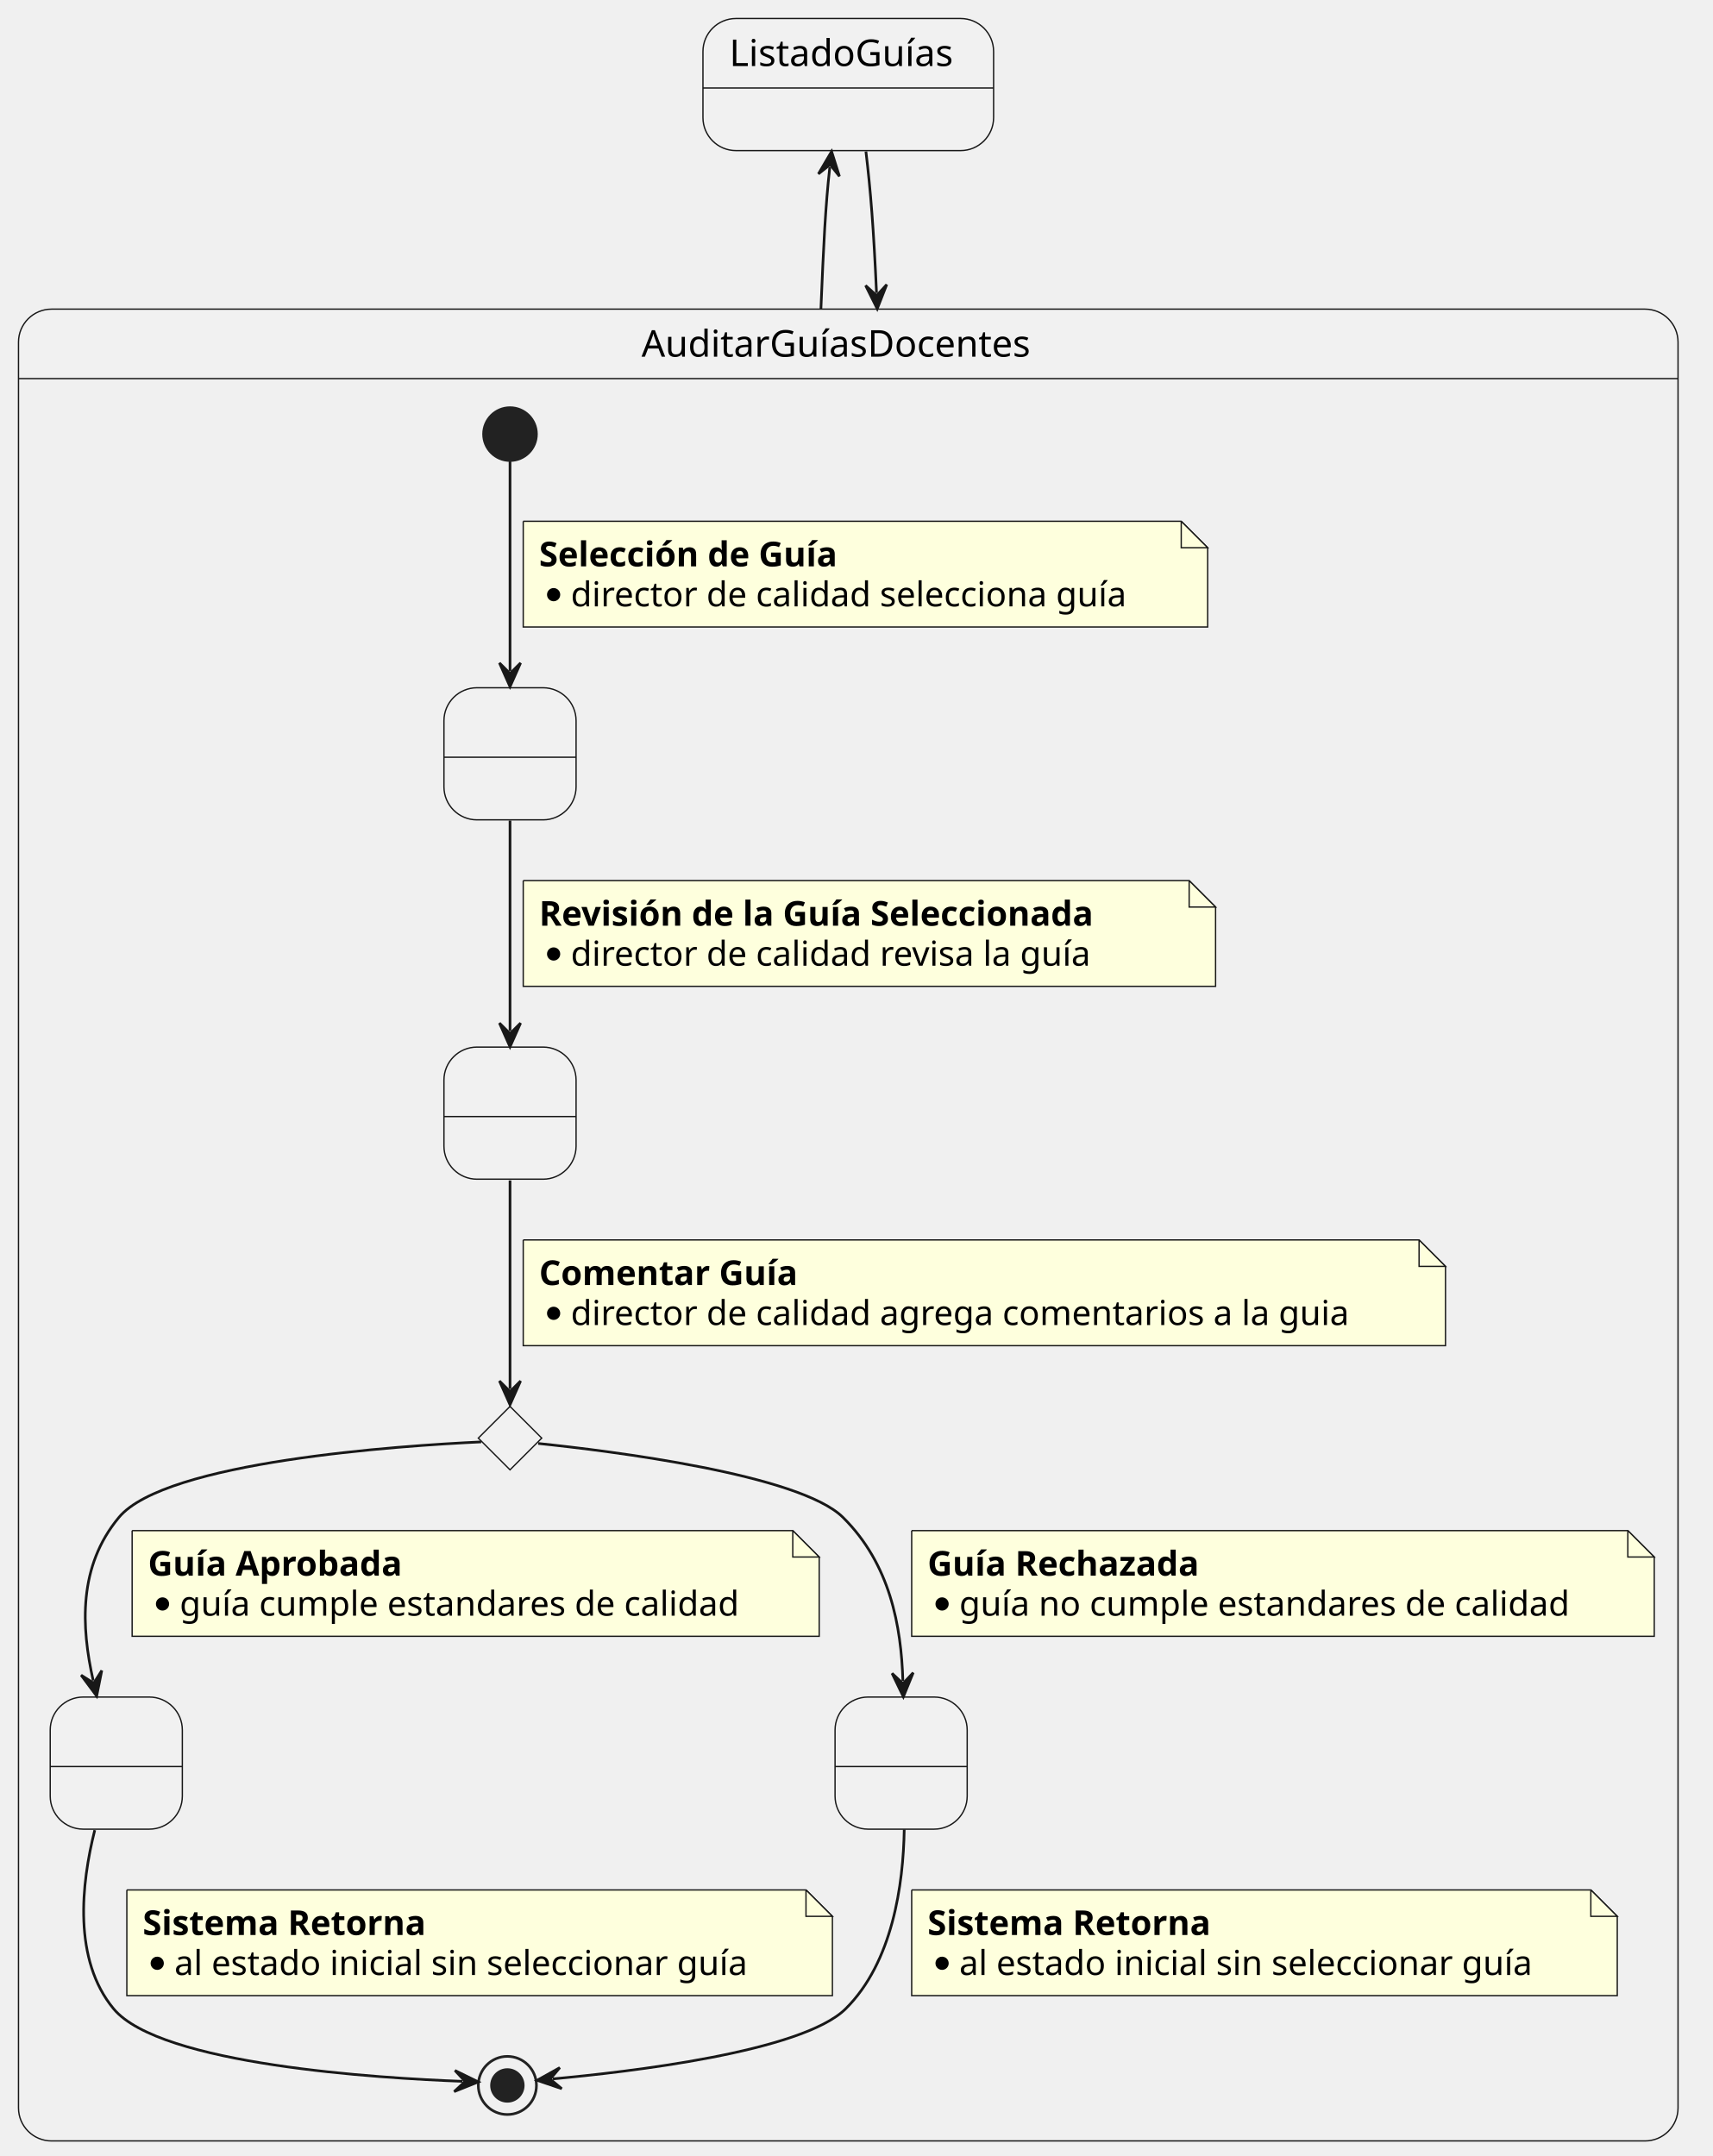
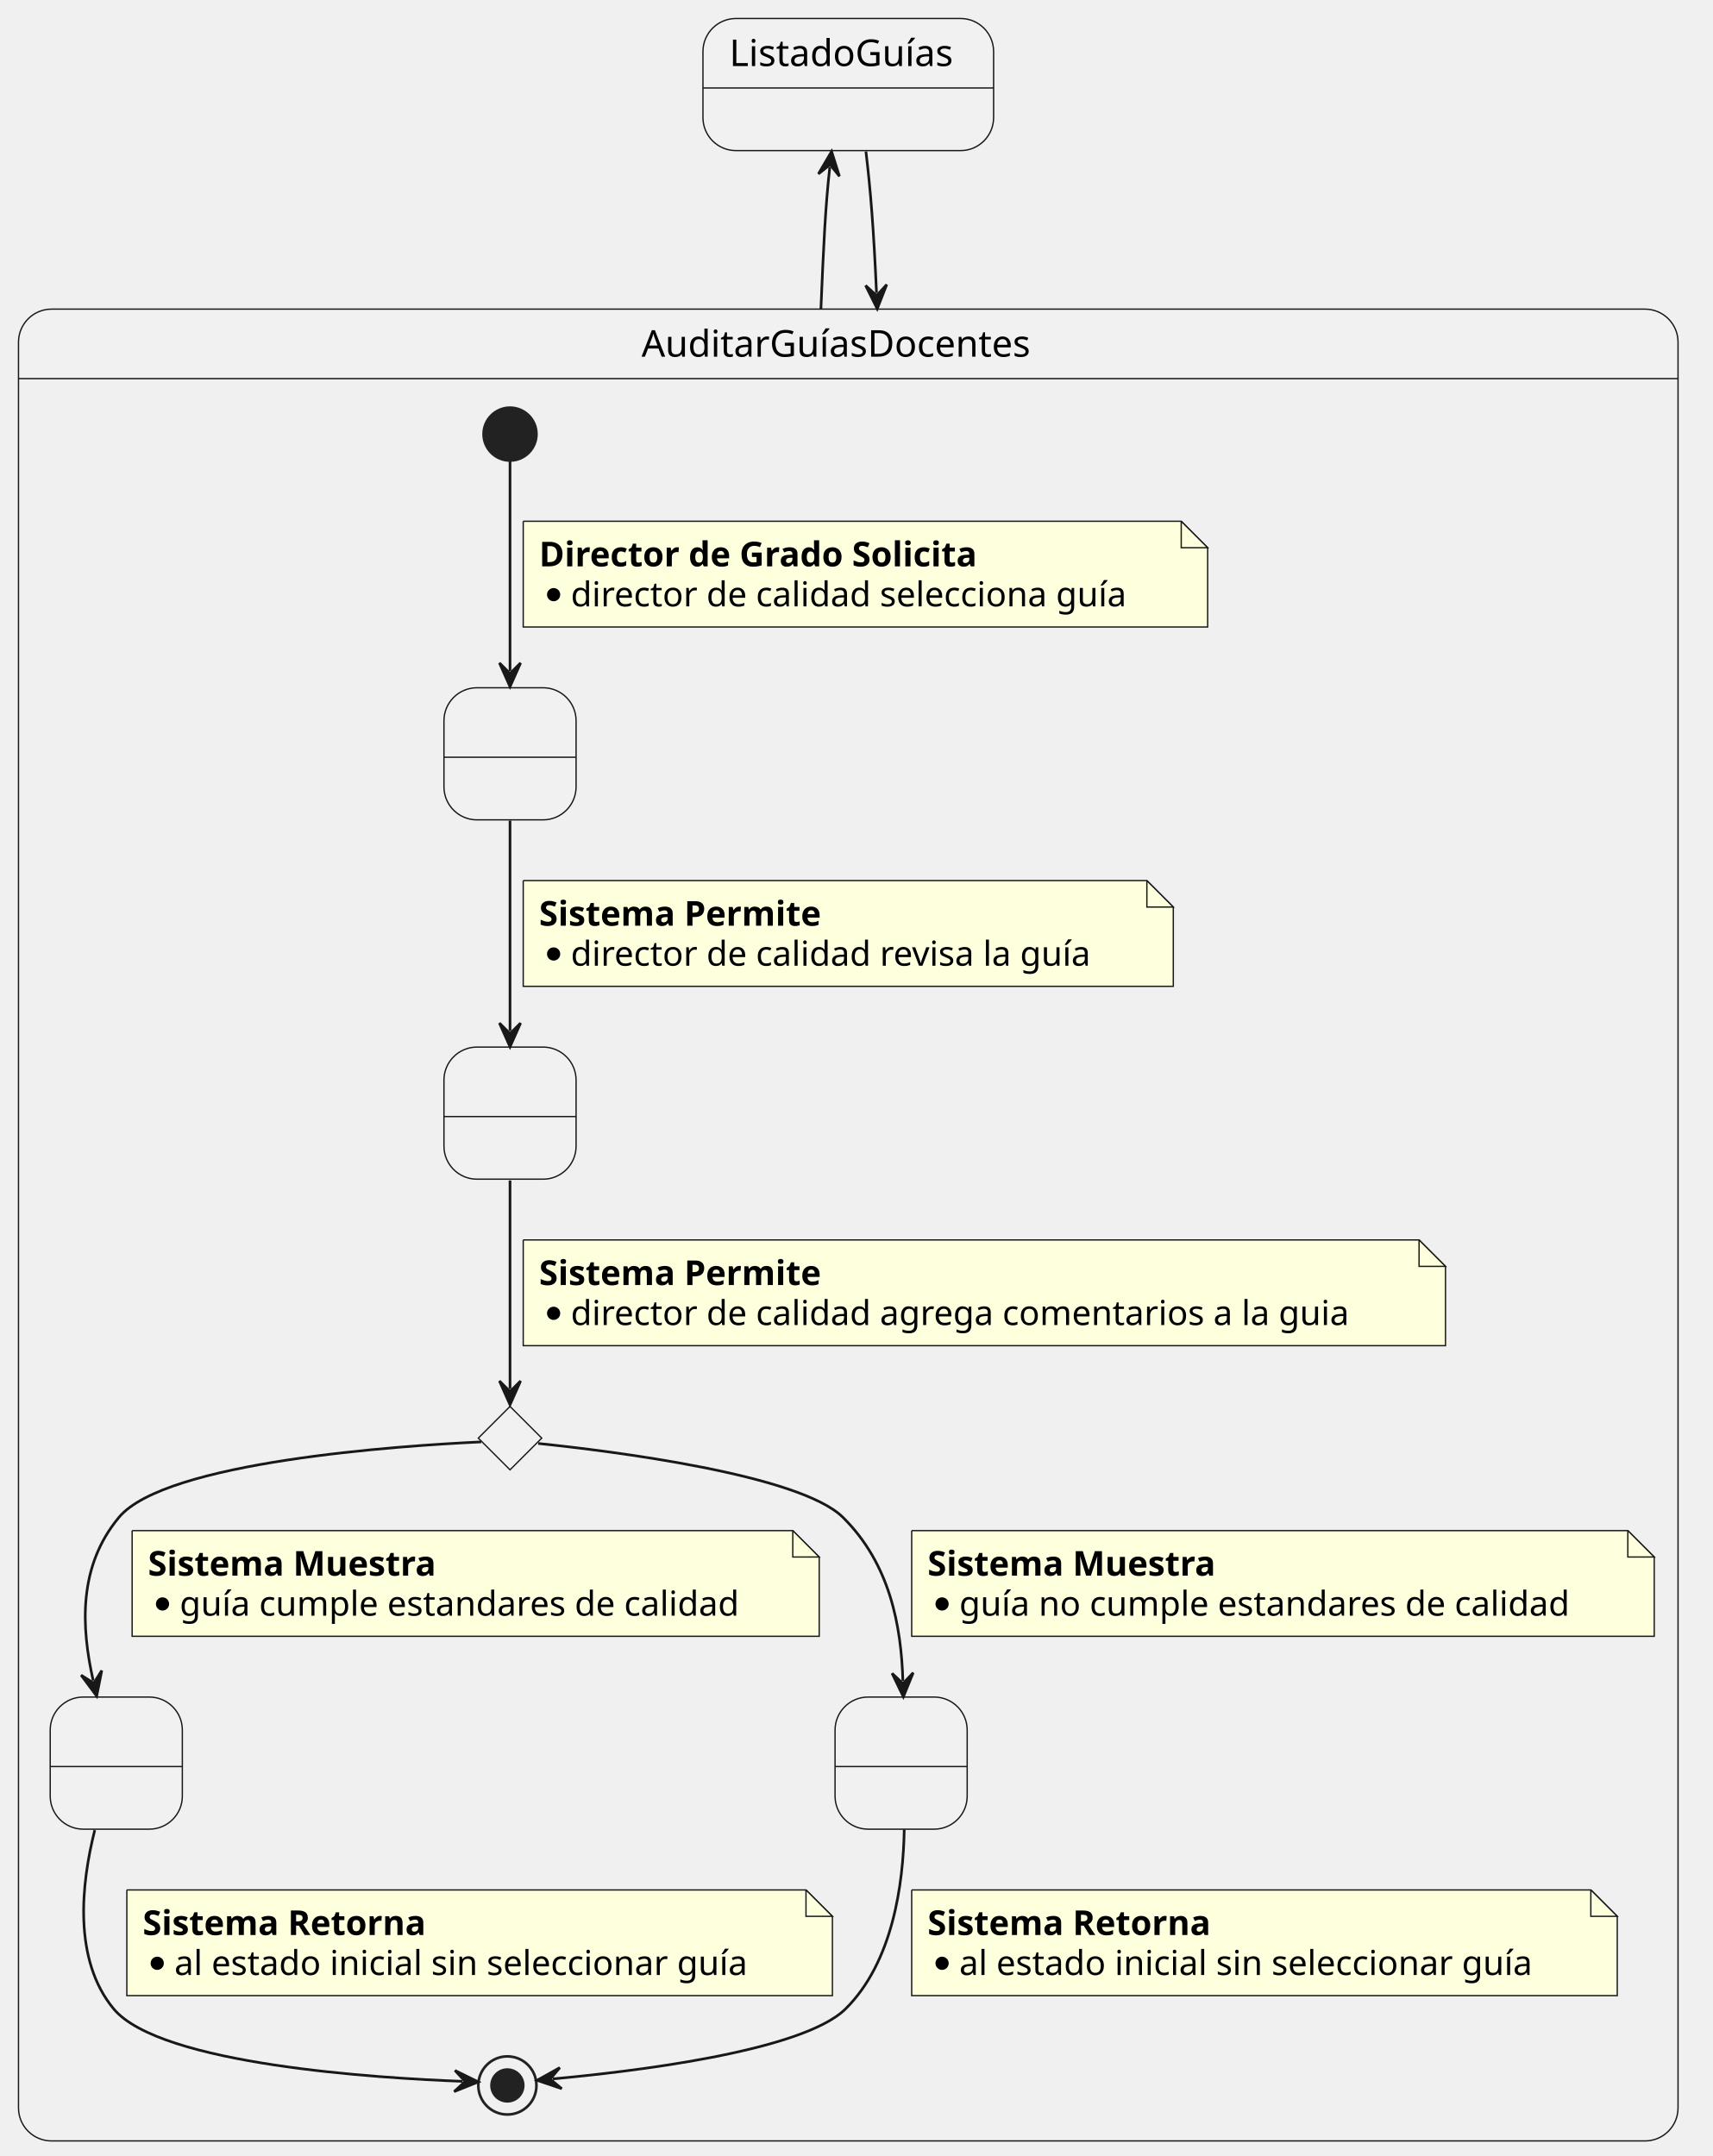
<svg xmlns="http://www.w3.org/2000/svg" contentStyleType="text/css" data-diagram-type="STATE" height="816px" preserveAspectRatio="none" style="width:648px;height:816px;background:#FFFFFF;" version="1.1" viewBox="0 0 648 816" width="648px" zoomAndPan="magnify">
  <defs />
  <g>
    <path d="M19.5,117 L622.5,117 A12.5,12.5 0 0 1 635,129.5 L635,143.297 L7,143.297 L7,129.5 A12.5,12.5 0 0 1 19.5,117 " fill="#F1F1F1" style="stroke:#F1F1F1;stroke-width:1;" />
    <rect fill="#FFFFFF" fill-opacity="0" height="693.297" rx="12.5" ry="12.5" style="stroke:#181818;stroke-width:0.5;" width="628" x="7" y="117" />
    <line style="stroke:#181818;stroke-width:0.5;" x1="7" x2="635" y1="143.297" y2="143.297" />
    <text fill="#000000" font-family="sans-serif" font-size="14" lengthAdjust="spacing" textLength="156.461" x="242.769" y="134.995">AuditarGuíasDocentes</text>
    <g id="AuditarGuíasDocentes.SeleccionarGuia">
      <rect fill="#F1F1F1" height="50" rx="12.5" ry="12.5" style="stroke:#181818;stroke-width:0.5;" width="50" x="168" y="260.297" />
      <line style="stroke:#181818;stroke-width:0.5;" x1="168" x2="218" y1="286.594" y2="286.594" />
      <text fill="#000000" font-family="sans-serif" font-size="14" lengthAdjust="spacing" textLength="4.45" x="190.775" y="278.292"> </text>
    </g>
    <g id="AuditarGuíasDocentes.RevisarGuia">
      <rect fill="#F1F1F1" height="50" rx="12.5" ry="12.5" style="stroke:#181818;stroke-width:0.5;" width="50" x="168" y="396.297" />
      <line style="stroke:#181818;stroke-width:0.5;" x1="168" x2="218" y1="422.594" y2="422.594" />
      <text fill="#000000" font-family="sans-serif" font-size="14" lengthAdjust="spacing" textLength="4.45" x="190.775" y="414.292"> </text>
    </g>
    <g id="elem_RealizarComentarios">
      <polygon fill="#F1F1F1" points="193,532.297,205,544.297,193,556.297,181,544.297,193,532.297" style="stroke:#181818;stroke-width:0.5;" />
    </g>
    <g id="AuditarGuíasDocentes.GuardarAuditoria">
      <rect fill="#F1F1F1" height="50" rx="12.5" ry="12.5" style="stroke:#181818;stroke-width:0.5;" width="50" x="19" y="642.297" />
      <line style="stroke:#181818;stroke-width:0.5;" x1="19" x2="69" y1="668.594" y2="668.594" />
      <text fill="#000000" font-family="sans-serif" font-size="14" lengthAdjust="spacing" textLength="4.45" x="41.775" y="660.292"> </text>
    </g>
    <g id="AuditarGuíasDocentes.GuiaConProblemas">
      <rect fill="#F1F1F1" height="50" rx="12.5" ry="12.5" style="stroke:#181818;stroke-width:0.5;" width="50" x="316" y="642.297" />
      <line style="stroke:#181818;stroke-width:0.5;" x1="316" x2="366" y1="668.594" y2="668.594" />
      <text fill="#000000" font-family="sans-serif" font-size="14" lengthAdjust="spacing" textLength="4.45" x="338.775" y="660.292"> </text>
    </g>
    <ellipse cx="193" cy="164.297" fill="#222222" rx="10" ry="10" style="stroke:#222222;stroke-width:1;" />
    <ellipse cx="192" cy="789.297" fill="#FFFFFF" fill-opacity="0" rx="11" ry="11" style="stroke:#222222;stroke-width:1;" />
    <ellipse cx="192" cy="789.297" fill="#222222" rx="6" ry="6" style="stroke:#222222;stroke-width:1;" />
    <g id="link_*start*AuditarGuíasDocentes_SeleccionarGuia">
      <path d="M193,174.637 C193,192.827 193,227.537 193,253.907 " fill="#FFFFFF" fill-opacity="0" id="*start*AuditarGuíasDocentes-to-SeleccionarGuia" style="stroke:#181818;stroke-width:1;" />
      <polygon fill="#181818" points="193,259.907,197,250.907,193,254.907,189,250.907,193,259.907" style="stroke:#181818;stroke-width:1;" />
      <path d="M198,197.297 L198,237.297 L457,237.297 L457,207.297 L447,197.297 L198,197.297 " fill="#FEFFDD" style="stroke:#181818;stroke-width:0.5;" />
      <path d="M447,197.297 L447,207.297 L457,207.297 L447,197.297 " fill="#FEFFDD" style="stroke:#181818;stroke-width:0.5;" />
-       <text fill="#000000" font-family="sans-serif" font-size="13" font-weight="bold" lengthAdjust="spacing" textLength="129.835" x="204" y="214.364">Selección de Guía</text>
+       <text fill="#000000" font-family="sans-serif" font-size="13" font-weight="bold" lengthAdjust="spacing" textLength="189.884" x="204" y="214.364">Director de Grado Solicita</text>
      <ellipse cx="209.5" cy="225.062" fill="#000000" rx="2.5" ry="2.5" />
      <text fill="#000000" font-family="sans-serif" font-size="13" lengthAdjust="spacing" textLength="226.852" x="216" y="229.497">director de calidad selecciona guía</text>
    </g>
    <g id="link_SeleccionarGuia_RevisarGuia">
      <path d="M193,310.567 C193,334.847 193,365.987 193,390.207 " fill="#FFFFFF" fill-opacity="0" id="SeleccionarGuia-to-RevisarGuia" style="stroke:#181818;stroke-width:1;" />
      <polygon fill="#181818" points="193,396.207,197,387.207,193,391.207,189,387.207,193,396.207" style="stroke:#181818;stroke-width:1;" />
-       <path d="M198,333.297 L198,373.297 L460,373.297 L460,343.297 L450,333.297 L198,333.297 " fill="#FEFFDD" style="stroke:#181818;stroke-width:0.5;" />
-       <path d="M450,333.297 L450,343.297 L460,343.297 L450,333.297 " fill="#FEFFDD" style="stroke:#181818;stroke-width:0.5;" />
-       <text fill="#000000" font-family="sans-serif" font-size="13" font-weight="bold" lengthAdjust="spacing" textLength="241.103" x="204" y="350.364">Revisión de la Guía Seleccionada</text>
+       <path d="M198,333.297 L198,373.297 L444,373.297 L444,343.297 L434,333.297 L198,333.297 " fill="#FEFFDD" style="stroke:#181818;stroke-width:0.5;" />
+       <path d="M434,333.297 L434,343.297 L444,343.297 L434,333.297 " fill="#FEFFDD" style="stroke:#181818;stroke-width:0.5;" />
+       <text fill="#000000" font-family="sans-serif" font-size="13" font-weight="bold" lengthAdjust="spacing" textLength="121.221" x="204" y="350.364">Sistema Permite</text>
      <ellipse cx="209.5" cy="361.062" fill="#000000" rx="2.5" ry="2.5" />
      <text fill="#000000" font-family="sans-serif" font-size="13" lengthAdjust="spacing" textLength="213.503" x="216" y="365.497">director de calidad revisa la guía</text>
    </g>
    <g id="link_RevisarGuia_RealizarComentarios">
      <path d="M193,446.787 C193,472.607 193,506.207 193,525.667 " fill="#FFFFFF" fill-opacity="0" id="RevisarGuia-to-RealizarComentarios" style="stroke:#181818;stroke-width:1;" />
      <polygon fill="#181818" points="193,531.667,197,522.667,193,526.667,189,522.667,193,531.667" style="stroke:#181818;stroke-width:1;" />
      <path d="M198,469.297 L198,509.297 L547,509.297 L547,479.297 L537,469.297 L198,469.297 " fill="#FEFFDD" style="stroke:#181818;stroke-width:0.5;" />
      <path d="M537,469.297 L537,479.297 L547,479.297 L537,469.297 " fill="#FEFFDD" style="stroke:#181818;stroke-width:0.5;" />
-       <text fill="#000000" font-family="sans-serif" font-size="13" font-weight="bold" lengthAdjust="spacing" textLength="109.167" x="204" y="486.364">Comentar Guía</text>
+       <text fill="#000000" font-family="sans-serif" font-size="13" font-weight="bold" lengthAdjust="spacing" textLength="121.221" x="204" y="486.364">Sistema Permite</text>
      <ellipse cx="209.5" cy="497.062" fill="#000000" rx="2.5" ry="2.5" />
      <text fill="#000000" font-family="sans-serif" font-size="13" lengthAdjust="spacing" textLength="316.875" x="216" y="501.497">director de calidad agrega comentarios a la guia</text>
    </g>
    <g id="link_RealizarComentarios_GuardarAuditoria">
      <path d="M182.09,545.727 C150.91,547.187 62.59,553.167 45,574.297 C29.57,592.837 30.686,615.663 35.266,636.063 " fill="#FFFFFF" fill-opacity="0" id="RealizarComentarios-to-GuardarAuditoria" style="stroke:#181818;stroke-width:1;" />
      <polygon fill="#181818" points="36.58,641.917,38.511,632.259,35.485,637.038,30.706,634.012,36.58,641.917" style="stroke:#181818;stroke-width:1;" />
      <path d="M50,579.297 L50,619.297 L310,619.297 L310,589.297 L300,579.297 L50,579.297 " fill="#FEFFDD" style="stroke:#181818;stroke-width:0.5;" />
      <path d="M300,579.297 L300,589.297 L310,589.297 L300,579.297 " fill="#FEFFDD" style="stroke:#181818;stroke-width:0.5;" />
-       <text fill="#000000" font-family="sans-serif" font-size="13" font-weight="bold" lengthAdjust="spacing" textLength="108.545" x="56" y="596.364">Guía Aprobada</text>
+       <text fill="#000000" font-family="sans-serif" font-size="13" font-weight="bold" lengthAdjust="spacing" textLength="123.576" x="56" y="596.364">Sistema Muestra</text>
      <ellipse cx="61.5" cy="607.062" fill="#000000" rx="2.5" ry="2.5" />
      <text fill="#000000" font-family="sans-serif" font-size="13" lengthAdjust="spacing" textLength="227.976" x="68" y="611.497">guía cumple estandares de calidad</text>
    </g>
    <g id="link_GuardarAuditoria_*end*AuditarGuíasDocentes">
      <path d="M35.86,692.667 C30.72,713.057 27.6,741.737 43,760.297 C60.65,781.567 143.614,786.562 175.014,787.742 " fill="#FFFFFF" fill-opacity="0" id="GuardarAuditoria-to-*end*AuditarGuíasDocentes" style="stroke:#181818;stroke-width:1;" />
      <polygon fill="#181818" points="181.01,787.967,172.167,783.632,176.013,787.779,171.866,791.626,181.01,787.967" style="stroke:#181818;stroke-width:1;" />
      <path d="M48,715.297 L48,755.297 L315,755.297 L315,725.297 L305,715.297 L48,715.297 " fill="#FEFFDD" style="stroke:#181818;stroke-width:0.5;" />
      <path d="M305,715.297 L305,725.297 L315,725.297 L305,715.297 " fill="#FEFFDD" style="stroke:#181818;stroke-width:0.5;" />
      <text fill="#000000" font-family="sans-serif" font-size="13" font-weight="bold" lengthAdjust="spacing" textLength="121.843" x="54" y="732.364">Sistema Retorna</text>
      <ellipse cx="59.5" cy="743.062" fill="#000000" rx="2.5" ry="2.5" />
      <text fill="#000000" font-family="sans-serif" font-size="13" lengthAdjust="spacing" textLength="234.565" x="66" y="747.497">al estado inicial sin seleccionar guía</text>
    </g>
    <g id="link_RealizarComentarios_GuiaConProblemas">
      <path d="M203.66,546.317 C231,549.157 302.58,558.017 319,574.297 C336.84,591.987 341.038,615.4 341.668,636.2 " fill="#FFFFFF" fill-opacity="0" id="RealizarComentarios-to-GuiaConProblemas" style="stroke:#181818;stroke-width:1;" />
      <polygon fill="#181818" points="341.85,642.197,345.576,633.08,341.699,637.199,337.579,633.322,341.85,642.197" style="stroke:#181818;stroke-width:1;" />
      <path d="M345,579.297 L345,619.297 L626,619.297 L626,589.297 L616,579.297 L345,579.297 " fill="#FEFFDD" style="stroke:#181818;stroke-width:0.5;" />
      <path d="M616,579.297 L616,589.297 L626,589.297 L616,579.297 " fill="#FEFFDD" style="stroke:#181818;stroke-width:0.5;" />
-       <text fill="#000000" font-family="sans-serif" font-size="13" font-weight="bold" lengthAdjust="spacing" textLength="116.657" x="351" y="596.364">Guía Rechazada</text>
+       <text fill="#000000" font-family="sans-serif" font-size="13" font-weight="bold" lengthAdjust="spacing" textLength="123.576" x="351" y="596.364">Sistema Muestra</text>
      <ellipse cx="356.5" cy="607.062" fill="#000000" rx="2.5" ry="2.5" />
      <text fill="#000000" font-family="sans-serif" font-size="13" lengthAdjust="spacing" textLength="248.301" x="363" y="611.497">guía no cumple estandares de calidad</text>
    </g>
    <g id="link_GuiaConProblemas_*end*AuditarGuíasDocentes">
      <path d="M342.18,692.427 C341.83,713.237 337.8,742.657 320,760.297 C303.44,776.707 237.295,784.24 209.215,786.81 " fill="#FFFFFF" fill-opacity="0" id="GuiaConProblemas-to-*end*AuditarGuíasDocentes" style="stroke:#181818;stroke-width:1;" />
      <polygon fill="#181818" points="203.24,787.357,212.567,790.52,208.219,786.901,211.838,782.553,203.24,787.357" style="stroke:#181818;stroke-width:1;" />
      <path d="M345,715.297 L345,755.297 L612,755.297 L612,725.297 L602,715.297 L345,715.297 " fill="#FEFFDD" style="stroke:#181818;stroke-width:0.5;" />
      <path d="M602,715.297 L602,725.297 L612,725.297 L602,715.297 " fill="#FEFFDD" style="stroke:#181818;stroke-width:0.5;" />
      <text fill="#000000" font-family="sans-serif" font-size="13" font-weight="bold" lengthAdjust="spacing" textLength="121.843" x="351" y="732.364">Sistema Retorna</text>
      <ellipse cx="356.5" cy="743.062" fill="#000000" rx="2.5" ry="2.5" />
      <text fill="#000000" font-family="sans-serif" font-size="13" lengthAdjust="spacing" textLength="234.565" x="363" y="747.497">al estado inicial sin seleccionar guía</text>
    </g>
    <g id="ListadoGuías">
      <rect fill="#F1F1F1" height="50" rx="12.5" ry="12.5" style="stroke:#181818;stroke-width:0.5;" width="109.988" x="266.01" y="7" />
      <line style="stroke:#181818;stroke-width:0.5;" x1="266.01" x2="375.998" y1="33.297" y2="33.297" />
      <text fill="#000000" font-family="sans-serif" font-size="14" lengthAdjust="spacing" textLength="89.988" x="276.01" y="24.995">ListadoGuías</text>
    </g>
    <g id="link_AuditarGuíasDocentes_ListadoGuías">
      <path d="M331.692,110.876 C330.612,86.686 329.45,72.07 327.68,57.33 " fill="#FFFFFF" fill-opacity="0" id="AuditarGuíasDocentes-backto-ListadoGuías" style="stroke:#181818;stroke-width:1;" />
      <polygon fill="#181818" points="331.96,116.87,335.555,107.701,331.737,111.875,327.563,108.057,331.96,116.87" style="stroke:#181818;stroke-width:1;" />
    </g>
    <g id="link_ListadoGuías_AuditarGuíasDocentes">
      <path d="M314.014,63.292 C312.344,78.032 311.67,92.68 310.65,116.87 " fill="#FFFFFF" fill-opacity="0" id="ListadoGuías-backto-AuditarGuíasDocentes" style="stroke:#181818;stroke-width:1;" />
      <polygon fill="#181818" points="314.69,57.33,309.702,65.823,314.127,62.298,317.651,66.723,314.69,57.33" style="stroke:#181818;stroke-width:1;" />
    </g>
  </g>
</svg>
